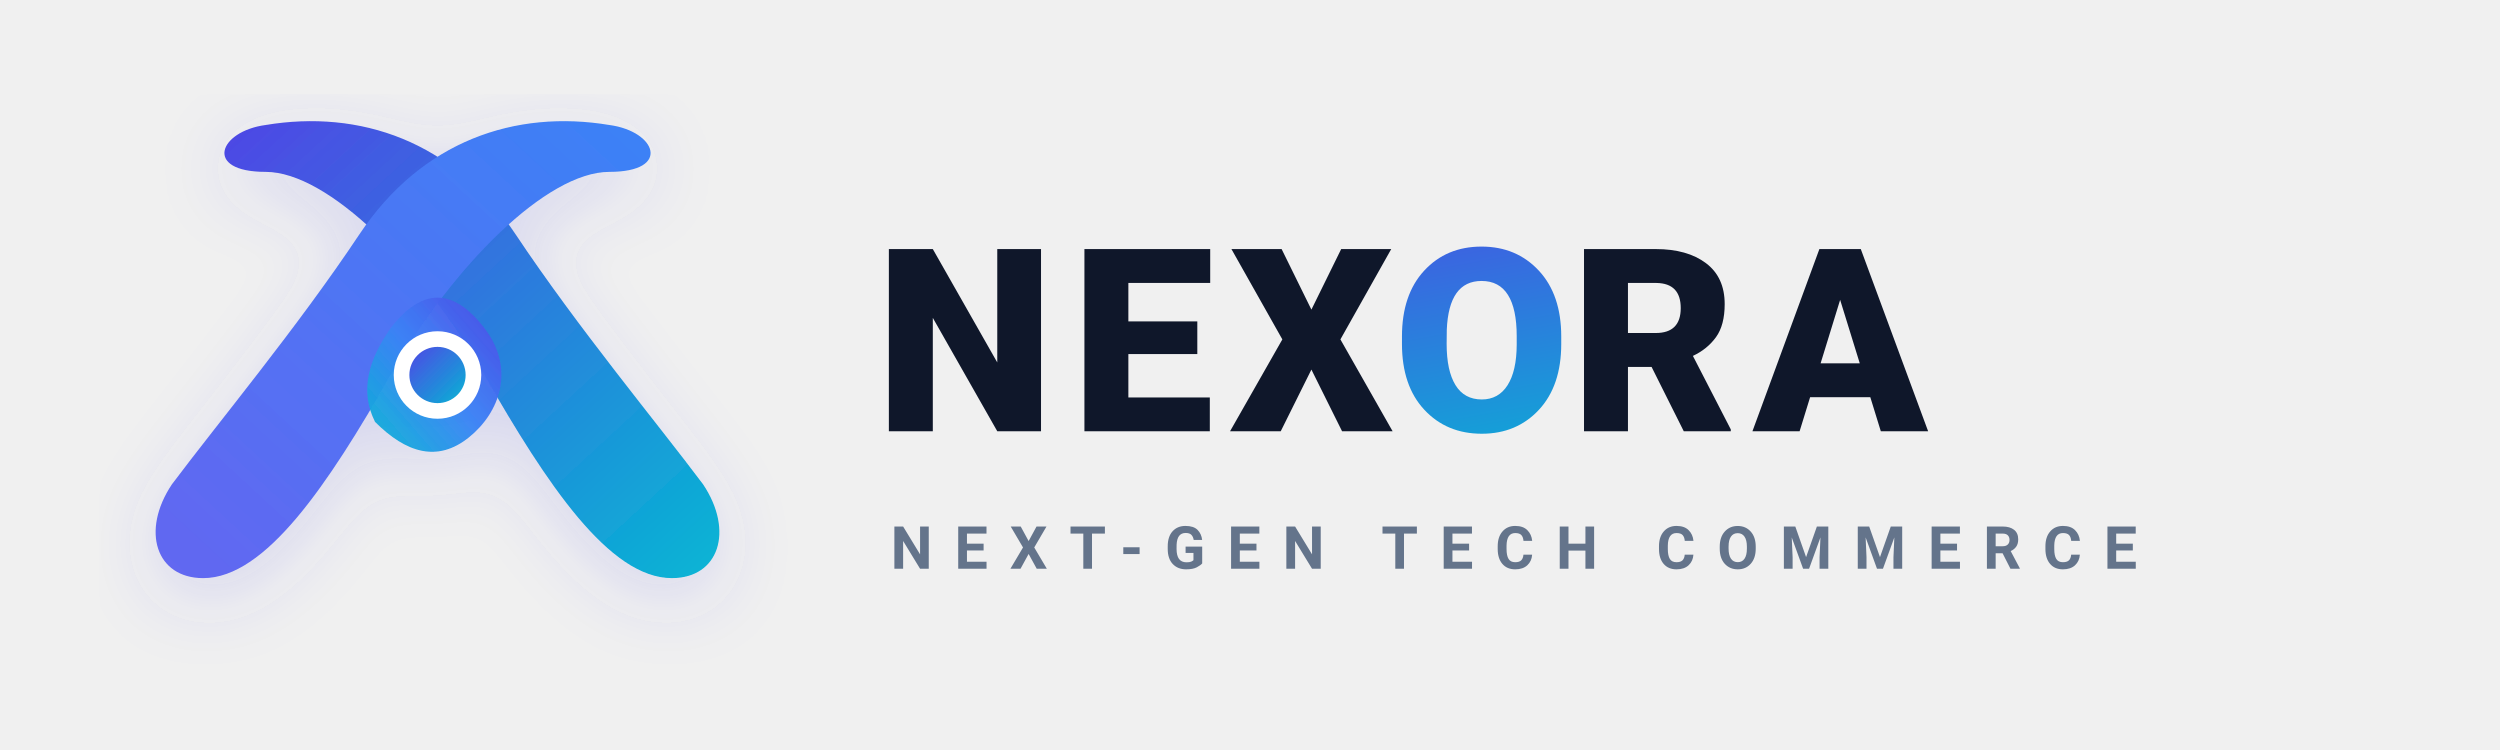
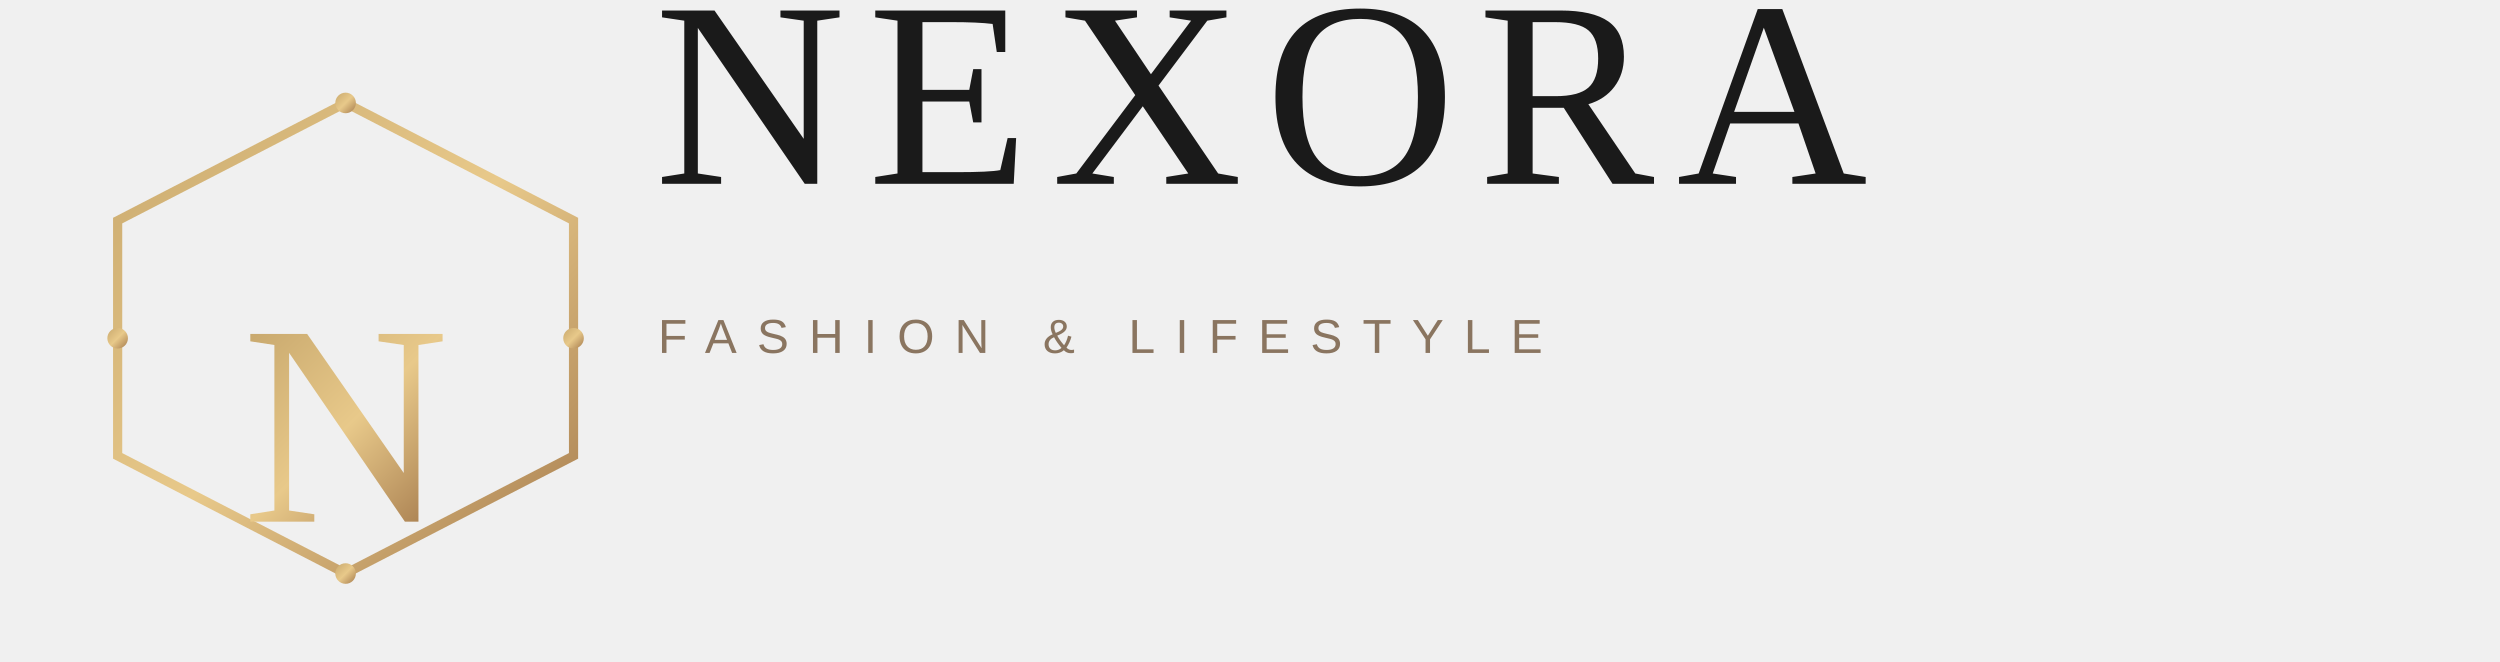
- <svg xmlns="http://www.w3.org/2000/svg" viewBox="0 0 800 240" width="100%" height="100%">
+ <svg xmlns="http://www.w3.org/2000/svg" viewBox="0 0 680 180" width="100%" height="100%">
  <defs>
-     <linearGradient id="nexoraGrad1" x1="0%" y1="0%" x2="100%" y2="100%">
-       <stop offset="0%" stop-color="#4F46E5" />
-       <stop offset="100%" stop-color="#06B6D4" />
+     <linearGradient id="goldGrad" x1="0%" y1="0%" x2="100%" y2="100%">
+       <stop offset="0%" stop-color="#C9A96E" />
+       <stop offset="50%" stop-color="#E8C98A" />
+       <stop offset="100%" stop-color="#A67C4E" />
    </linearGradient>
-     <linearGradient id="nexoraGrad2" x1="100%" y1="0%" x2="0%" y2="100%">
-       <stop offset="0%" stop-color="#3B82F6" />
-       <stop offset="100%" stop-color="#6366F1" />
+     <linearGradient id="goldStroke" x1="0%" y1="0%" x2="100%" y2="0%">
+       <stop offset="0%" stop-color="#A67C4E" />
+       <stop offset="100%" stop-color="#C9A96E" />
    </linearGradient>
-     <linearGradient id="nexoraGradAccent" x1="0%" y1="100%" x2="100%" y2="0%">
-       <stop offset="0%" stop-color="#06B6D4" />
-       <stop offset="50%" stop-color="#3B82F6" />
-       <stop offset="100%" stop-color="#4F46E5" />
-     </linearGradient>
-     <filter id="softShadow" x="-10%" y="-10%" width="130%" height="130%">
-       <feDropShadow dx="0" dy="6" stdDeviation="12" flood-color="#4F46E5" flood-opacity="0.16" />
-     </filter>
  </defs>
-   <g transform="translate(40, 20)" filter="url(#softShadow)">
-     <path d="M 45,35               C 65,35 95,65 115,100               C 135,135 155,165 175,165               C 190,165 195,150 185,135               C 170,115 145,85 125,55               C 105,25 75,15 45,20               C 30,22 25,35 45,35 Z" fill="url(#nexoraGrad1)" />
-     <path d="M 155,35               C 135,35 105,65 85,100               C 65,135 45,165 25,165               C 10,165 5,150 15,135               C 30,115 55,85 75,55               C 95,25 125,15 155,20               C 170,22 175,35 155,35 Z" fill="url(#nexoraGrad2)" />
-     <path d="M 85,85               C 95,72 105,72 115,85               C 125,98 120,112 110,120               C 100,128 90,125 80,115               C 75,105 78,95 85,85 Z" fill="url(#nexoraGradAccent)" opacity="0.95" />
-     <circle cx="100" cy="100" r="14" fill="#FFFFFF" />
-     <circle cx="100" cy="100" r="9" fill="url(#nexoraGrad1)" />
+   <g transform="translate(28, 24)">
+     <polygon points="66,4 128,36 128,100 66,132 4,100 4,36" fill="none" stroke="url(#goldGrad)" stroke-width="2.5" />
+     <text x="66" y="100" font-family="Georgia,'Times New Roman',serif" font-size="78" font-weight="400" fill="url(#goldGrad)" text-anchor="middle" dominant-baseline="middle" letter-spacing="-2">N</text>
+     <circle cx="66" cy="4" r="2.8" fill="url(#goldGrad)" />
+     <circle cx="66" cy="132" r="2.8" fill="url(#goldGrad)" />
+     <circle cx="128" cy="68" r="2.8" fill="url(#goldGrad)" />
+     <circle cx="4" cy="68" r="2.8" fill="url(#goldGrad)" />
  </g>
-   <g transform="translate(280, 138)">
-     <text font-family="-apple-system, BlinkMacSystemFont, 'Segoe UI', Roboto, 'Helvetica Neue', Arial, sans-serif" font-size="82" font-weight="900" letter-spacing="5" fill="#0F172A">
-       NEX<tspan fill="url(#nexoraGrad1)">O</tspan>RA
-     </text>
-     <text x="5" y="44" font-family="-apple-system, BlinkMacSystemFont, 'Segoe UI', Roboto, sans-serif" font-size="19" font-weight="600" letter-spacing="7" fill="#64748B">
-       NEXT-GEN TECH COMMERCE
-     </text>
+   <g transform="translate(178, 50)">
+     <text font-family="Georgia,'Times New Roman',serif" font-size="72" font-weight="400" letter-spacing="6" fill="#1a1a1a">NEXORA</text>
+     <line x1="0" y1="18" x2="430" y2="18" stroke="url(#goldStroke)" stroke-width="1" />
+     <text x="1" y="46" font-family="'Segoe UI',Arial,sans-serif" font-size="13" font-weight="400" letter-spacing="5.5" fill="#8a7560">FASHION &amp; LIFESTYLE</text>
  </g>
</svg>
